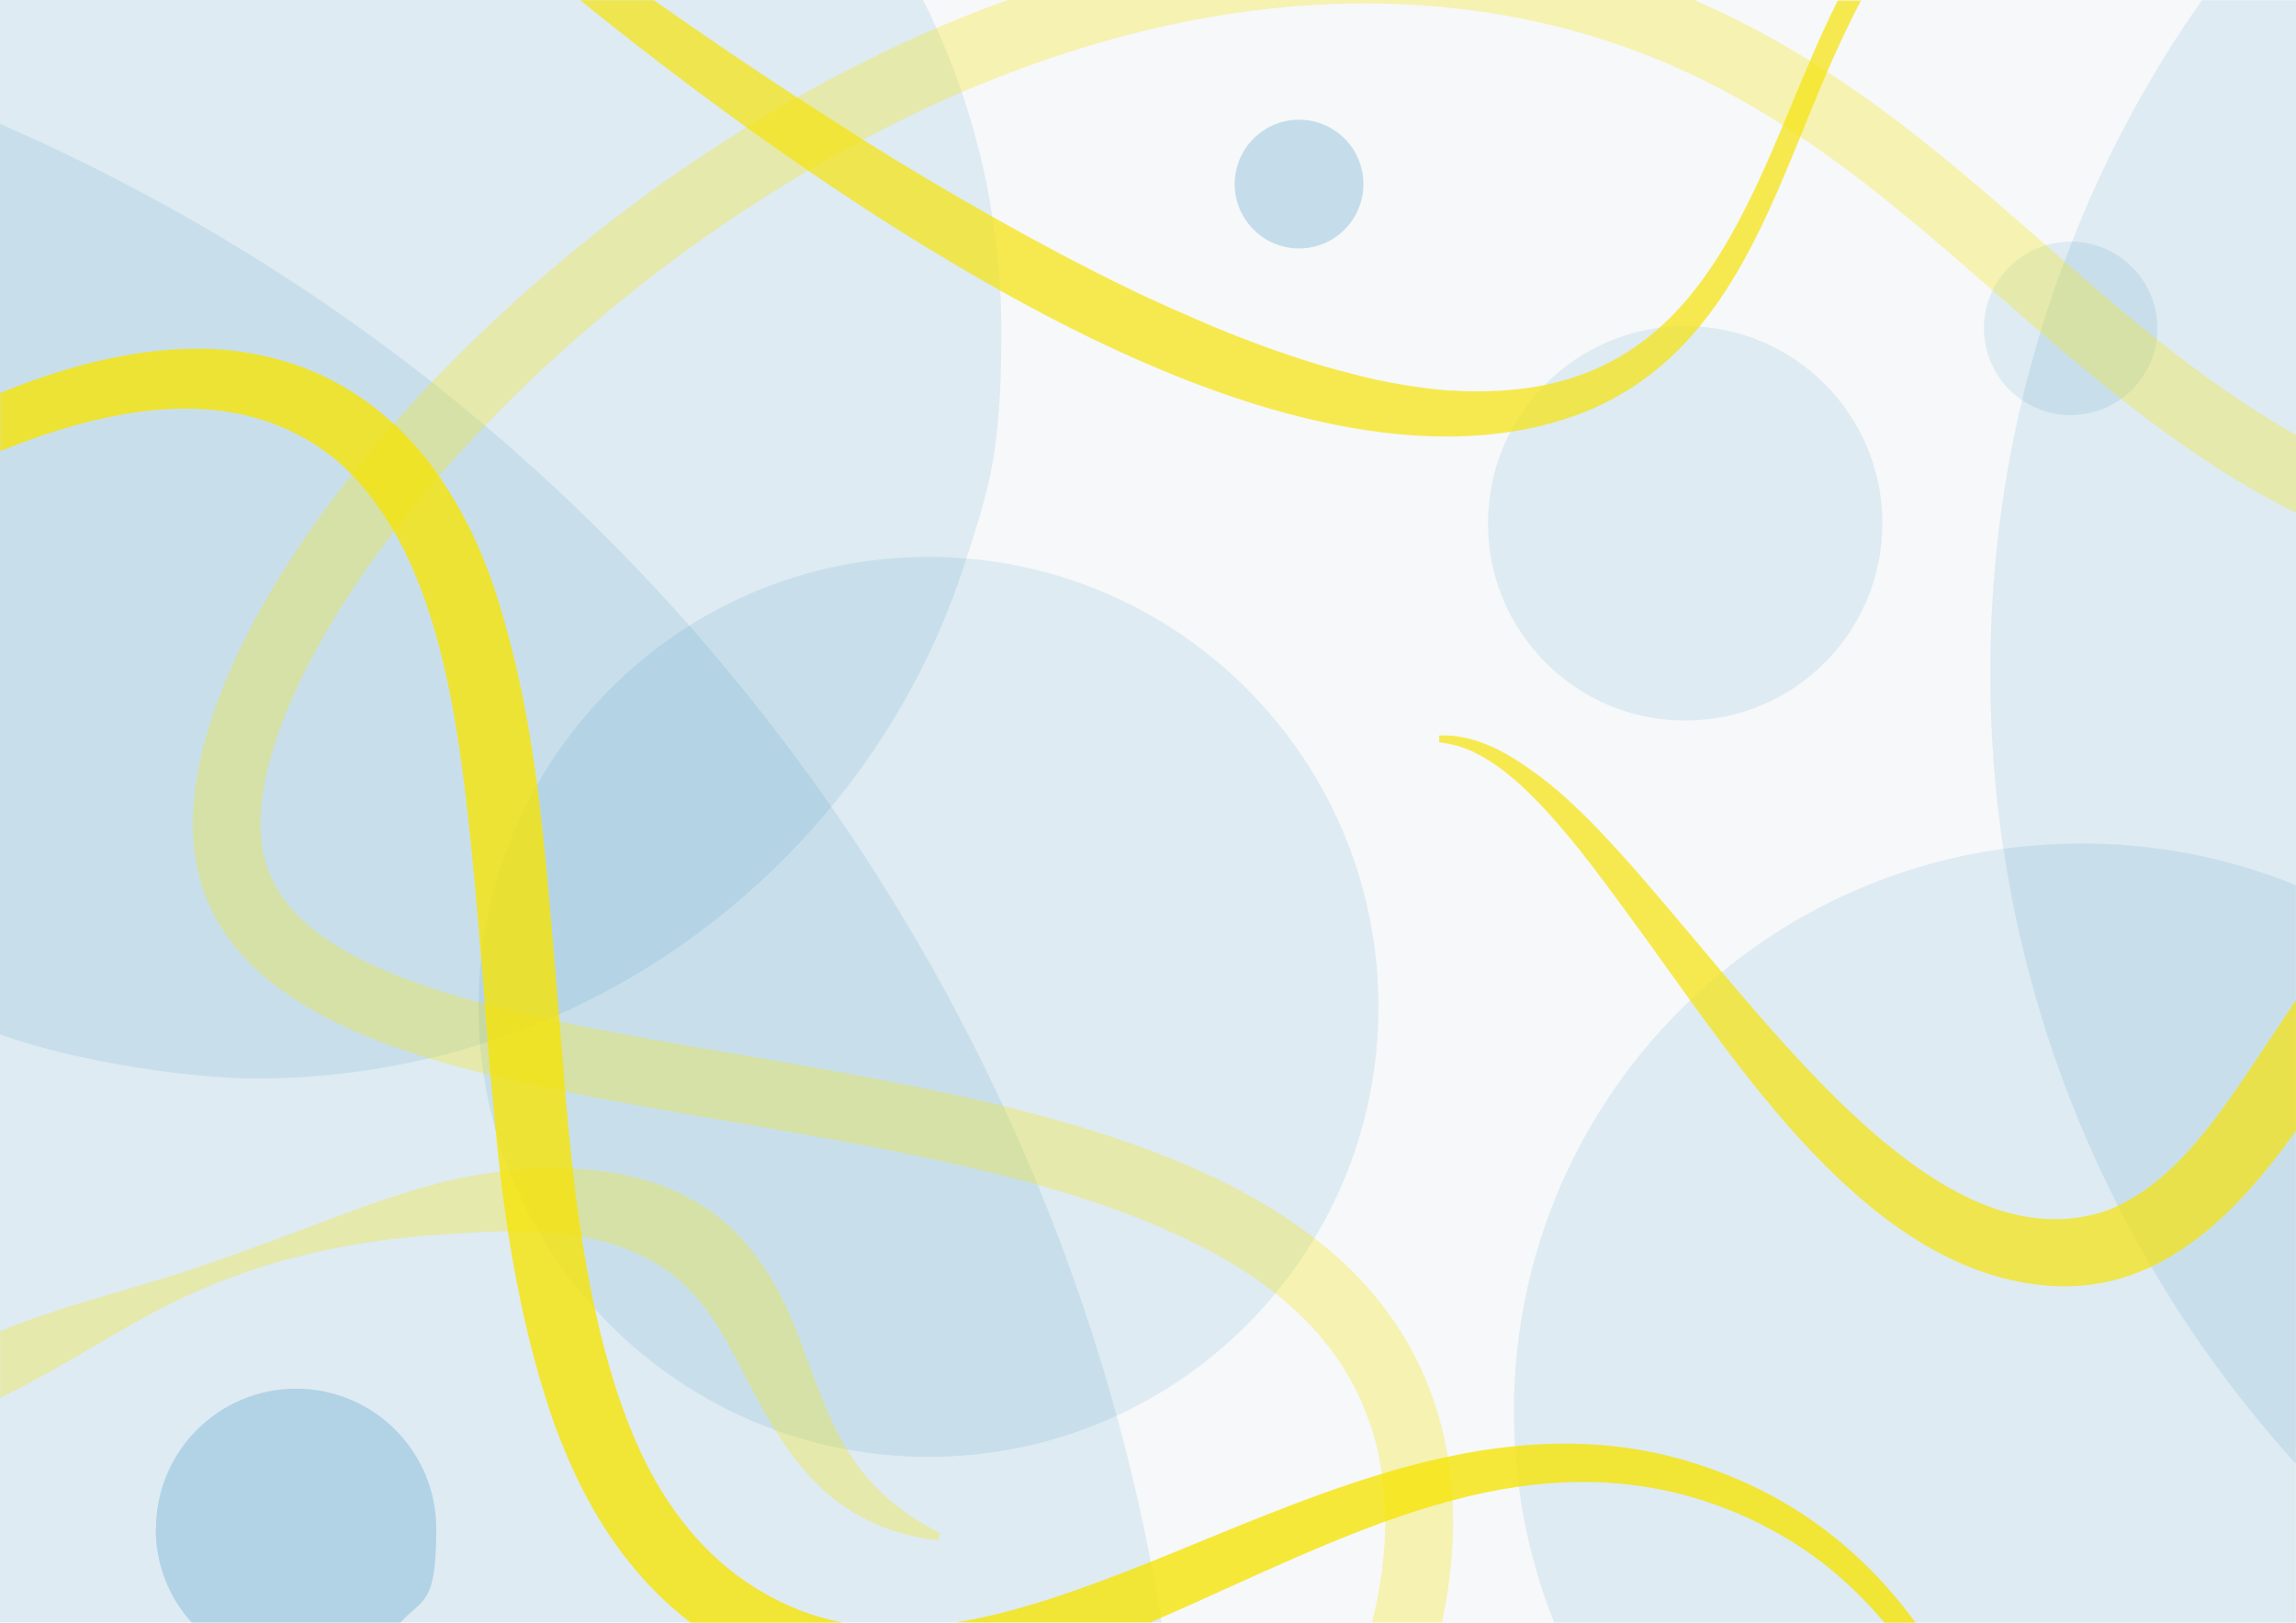
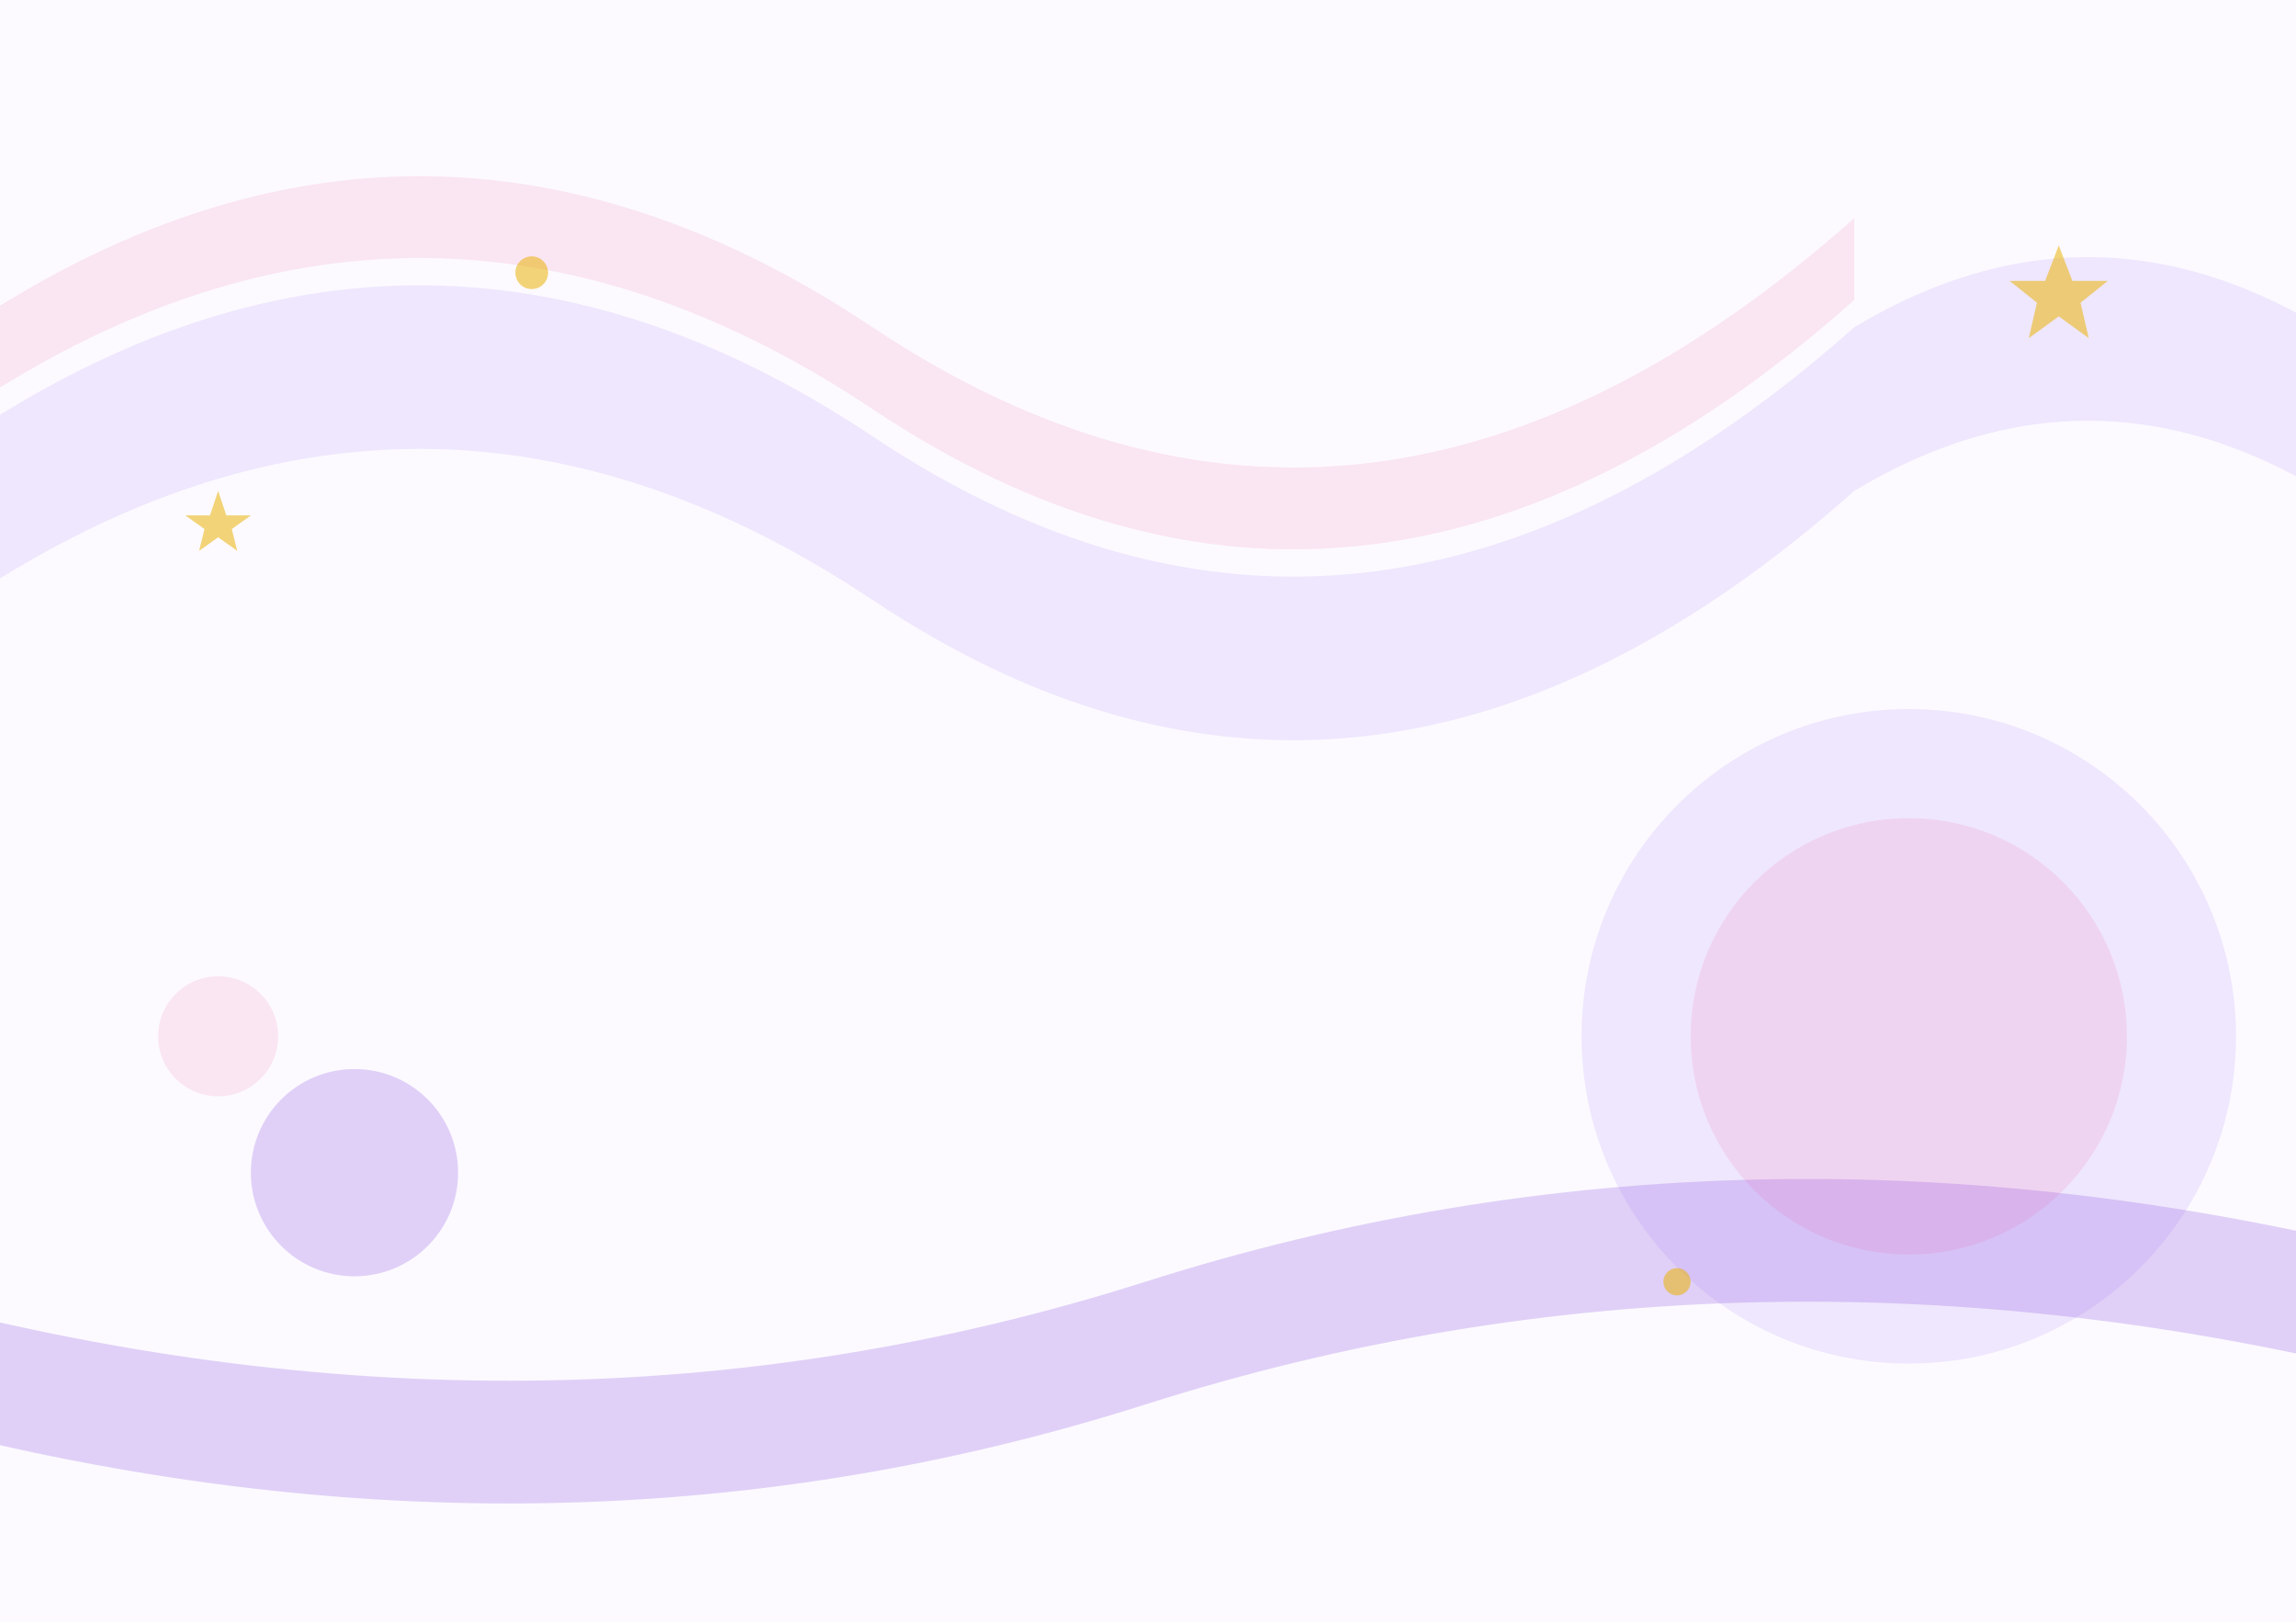
- <svg xmlns="http://www.w3.org/2000/svg" id="Layer_1" version="1.1" viewBox="0 0 842 595">
+ <svg xmlns="http://www.w3.org/2000/svg" viewBox="0 0 842 595">
  <defs>
    <style>
-       .st0 {
-         opacity: .1;
-       }
- 
-       .st0, .st1 {
-         isolation: isolate;
-       }
- 
-       .st1 {
-         opacity: .2;
-       }
- 
-       .st2 {
-         opacity: .8;
-       }
- 
-       .st3 {
-         opacity: .7;
-       }
- 
-       .st4 {
-         opacity: .3;
-       }
- 
-       .st5 {
-         fill: #0072b2;
-       }
- 
-       .st6 {
-         fill: #f6f8f9;
-       }
- 
-       .st7 {
-         fill: #f6e308;
-       }
+       .gy-bg { fill: #fcfaff; }
+       .gy-violet { fill: #7c3aed; opacity: .1; }
+       .gy-violet-strong { fill: #6d28d9; opacity: .2; }
+       .gy-pink { fill: #ec4899; opacity: .12; }
+       .gy-gold { fill: #eab308; opacity: .55; }
    </style>
  </defs>
-   <g>
-     <rect class="st6" width="842" height="595" />
-     <g class="st0">
-       <path class="st5" d="M425.9,594.9H0V45.4c56.1,24.5,109.4,56.1,158.4,94.7,6.6,5.2,13,10.5,19.4,15.9,26.5,22.4,51.5,46.9,75,73.4h0c18.4,20.9,35.8,43,52,66.3h0c4.3,6.2,8.6,12.5,12.7,18.9,19.2,29.5,36,60,50.4,91,4.5,9.7,8.7,19.4,12.8,29.2,11.4,27.7,21,55.8,28.8,84.3q5.2,19,0,0c4.9,17.8,9,35.6,12.5,53.5,1.3,6.9,2.6,13.8,3.7,20.7,0,.5.2,1,.3,1.6h0Z" />
-     </g>
-     <g class="st0">
-       <path class="st5" d="M841.9,324.6v270.4h-271.9c-6.3-15.7-10.7-32.4-13-49.8-.6-4.9-1.1-9.9-1.4-15-.2-4.2-.4-8.3-.4-12.6h0c0-59.3,24.8-112.8,64.5-150.7,3.7-3.6,7.6-7,11.6-10.3,28.9-23.8,64.3-39.9,103.1-45.3h0c9.5-1.3,19.2-2,29.1-2,27.7,0,54.1,5.4,78.3,15.2h.1Z" />
-     </g>
-     <g class="st0">
-       <path class="st5" d="M367.2,122.1c0,43.8-4.5,56.7-12.8,82.7h0c-10.6,33.7-27.6,64.5-49.5,91h0c-26.8,32.5-61,58.8-99.9,76.2-1.3.6-2.6,1.1-3.8,1.7-7.3,3.1-14.7,5.9-22.3,8.4-.9.3-1.7.6-2.6.8h-.1c-6.2,2-12.6,3.7-19,5.2h0c-20.4,4.8-41.6,7.4-63.4,7.4s-64.5-5.6-93.8-16.2h0V0h338.5c1.7,3.4,3.4,6.9,5,10.5,3.4,7.6,6.5,15.4,9.2,23.3,5,14.7,8.8,29.9,11.2,45.6,1.4,8.9,2.4,18,2.9,27.2.3,5.1.4,10.3.4,15.5Z" />
-     </g>
-     <g class="st0">
-       <circle class="st5" cx="340.5" cy="369.2" r="165" />
-     </g>
-     <g class="st0">
-       <circle class="st5" cx="618" cy="191.9" r="72.3" />
-     </g>
-     <g class="st0">
-       <circle class="st5" cx="759.4" cy="120.4" r="31.8" transform="translate(-8.7 85.4) rotate(-6.4)" />
-     </g>
-     <g class="st1">
-       <circle class="st5" cx="476.4" cy="67.5" r="23.6" />
-     </g>
-     <g class="st1">
-       <path class="st5" d="M57.2,560.6c0-28.4,23-51.4,51.4-51.4s51.4,23,51.4,51.4-5,25.3-13.2,34.4h-76.5c-8.2-9.1-13.2-21.1-13.2-34.4h0Z" />
-     </g>
-     <g class="st0">
-       <path class="st5" d="M842,0v536.8h0c-20.1-22.2-37.9-46.3-53.1-72.3-4.3-7.3-8.4-14.7-12.2-22.3-20.6-40.4-35-84.4-42-130.9h0c-3.2-21.2-4.8-42.7-4.8-64.7,0-34.4,4-67.7,11.6-99.7h0c2-8.5,4.3-16.9,6.8-25.2.4-1.4.8-2.7,1.3-4.1,2.3-7.2,4.7-14.4,7.4-21.5.9-2.3,1.8-4.7,2.7-7h0c12.4-31.7,28.5-61.6,47.8-89h34.8-.3Z" />
-     </g>
-   </g>
-   <g class="st3">
-     <path class="st7" d="M842,366.5v48.1h0c-14.5,20.4-31.6,39.8-53.1,49.9-11,5.1-23.1,7.9-36.7,7-55.8-3.5-98.5-57.8-132.3-104.6-7.6-10.5-14.8-20.7-21.5-29.8-9.8-13.4-19.6-26.9-30.7-39.1-8.3-9-17.2-17.6-28.3-22.7-3.7-1.6-7.6-2.7-11.6-3.1v-2.5c13.3-.6,25.5,6.5,35.8,14.2,20.3,14.6,43.2,43.4,68,72.7,43.3,51.3,92.1,104.5,141.6,87.1,1.2-.5,2.4-1,3.6-1.6,25.5-12.2,42.4-41.7,58.3-65,2.3-3.5,4.7-7,7-10.6h0c0-.1-.1,0-.1,0Z" />
-   </g>
-   <g class="st4">
-     <path class="st7" d="M344.8,562.4l-.7,2.4c-11.6-1.2-23.2-4.9-33.1-11.5-11.1-7-19.6-17.6-26.7-28.9-5.6-8.9-10.3-18.4-14.8-27-6.9-12.8-13.2-22.8-23.9-30.8-9.8-7.1-20.8-11.1-32.2-13.1-5.2-.9-10.5-1.5-15.8-1.8-3.7-.2-7.5-.2-11.3-.2-10.6.1-21.3,1-31.6,1.7-27.3,2.4-54.7,8.3-79.9,19.2-20.4,8.5-39,21-58.4,31.6-5.4,3-10.8,5.8-16.3,8.6v-24.5c23.3-9.6,48.1-15.2,71.9-23.2,15.9-5.4,31.6-11.3,47.3-17.2,15.8-6,32.3-12,48.9-15.6,4.9-1,10-1.9,15.2-2.5,1.1-.1,2.3-.3,3.5-.4,7.7-.8,15.5-1.1,23.3-.7,16.9.8,33.5,4.7,47.5,13.7,16.4,10.1,27.2,27.6,34,44.9,6.8,17.5,11.3,32,18.9,44.4,7.2,12,17.2,22,34.5,30.9h-.3Z" />
-   </g>
-   <g class="st2">
-     <path class="st7" d="M309.6,595h-56.3c-16.9-12.8-30.1-30.1-39.6-48.8-1.6-2.9-3.1-6.5-4.5-9.4-.6-1.3-2.4-5.8-3-7.1-1-2.5-1.9-5-2.8-7.2-8.1-23.2-13.4-46.9-17.1-70.9-1.1-7.3-2.1-14.6-2.9-21.9-.6-5.3-1.2-10.6-1.7-15.9-.6-6.4-1.2-12.7-1.8-19.1-.3-4.1-.7-8.2-1-12.3-.4-4.7-.7-9.3-1.1-14-.4-5.5-.8-11.1-1.3-16.6-.8-9.8-1.6-19.5-2.5-29.2-3.9-39.1-8.4-90.9-29.4-127.6-4.4-7.7-9.5-14.7-15.5-20.9-1.7-1.7-3.5-3.4-5.3-5-33.5-27.7-77.1-22.4-123.7-3.7v-21.3c26.2-10.7,52.7-17.3,78.5-16.1,27.2,1.6,49,11.8,66,27.6,6.1,5.7,11.6,12.1,16.5,19.2,9.6,13.7,16.9,29.7,22.1,47,6.7,21.7,10.9,43.9,13.8,66.2,3.1,23.6,4.9,47.4,6.9,71,.4,4.4.7,8.8,1.1,13.3,0,.8.1,1.7.2,2.5.7,8.7,1.4,17.3,2.1,26,.8,9.3,1.7,18.6,2.7,27.8.9,8.3,2,16.7,3.3,24.9,1.4,8.9,3,17.8,4.9,26.6,2.1,9.9,4.7,19.7,7.8,29.4,2.3,7,5.1,14.6,8.2,21.3,9.6,21.4,24.4,40.8,44.9,52.7,9.7,5.8,19.7,9.5,30,11.5h.5Z" />
-     <path class="st7" d="M702.5,595h-11.4c-10.2-12.1-22.1-22.7-35.9-30.9-16-9.6-33.9-16.2-52.4-19-15.4-2.4-30.7-2.1-45.8,0-8.2,1.2-16.4,2.9-24.5,5.1-8.4,2.2-16.6,4.9-24.8,7.8h0c-11,4-21.9,8.5-32.5,13.1-16.1,7-32.7,14.8-49.6,22.2-1.2.5-2.4,1-3.6,1.6h-72,.7c22.8-3.7,46.7-12.4,71.3-22.2,27.3-11,55.5-23.4,84.5-32.2,8-2.4,16.2-4.6,24.3-6.3,8.2-1.8,16.5-3.1,24.8-3.9,22.8-2.3,45.8-.6,69,7.3,34.4,11.6,59.1,31.9,77.9,57.4h0Z" />
-   </g>
-   <g class="st3">
-     <path class="st7" d="M682.6,0c-4.6,8.6-8.7,17.5-12.7,26.7-3.3,7.7-6.5,15.6-9.7,23.5-10.2,25-20.7,49.9-37,69.6-10.8,13.1-24.1,23.9-41.6,31.1-8.9,3.5-18.1,6-27.5,7.4-60.6,9.4-131.2-20.3-187.2-51.7-13-7.3-25.3-14.7-36.5-21.7-11.3-7.1-22.8-14.6-34.1-22.4-7.6-5.2-15.1-10.5-22.4-15.7h0C253.1,31.8,232.7,16.2,212.8.1h27c17.4,12.2,35,24.2,52.8,35.8,8,5.2,16,10.3,24,15.4,15.6,9.8,31.4,19.2,47.4,28.2,15.7,8.9,31.7,17.4,48,25.4,5.7,2.8,12.3,5.8,18,8.4,5.8,2.4,12.4,5.5,18.2,7.8,16.1,6.5,32.8,12.4,49.7,16.5,8.4,2.2,16.9,3.7,25.5,4.8,1.6.2,6.6.7,8,.8h1.6l3.2.2c11.4.4,21.5-.4,30.7-2.3,16.8-3.5,30.2-10.8,41.3-20.6h0c20.6-18.2,33.4-45.3,45.6-74.4,3.2-7.7,6.4-15.5,9.8-23.3.7-1.6,1.3-3.1,2-4.7,2.6-6,5.4-12,8.4-17.9h8.8l-.2-.2Z" />
-   </g>
-   <g class="st4">
-     <path class="st7" d="M842,159.9v28.2c-23.5-11.8-44.3-26.2-63.9-41.6-10.3-8.1-20.2-16.4-30-24.9-5.2-4.5-10.4-9-15.5-13.5-.6-.5-1.1-1-1.7-1.5-23.1-20.2-45.7-39.8-70.7-56.5-2.2-1.4-4.3-2.9-6.5-4.3-28.8-18.4-61-32.8-100.9-40-32.6-5.8-66.8-6.1-101.9-.7-32.2,4.9-65.3,14.6-98.2,28.7-.2,0-.5.2-.7.3-11.9,5.1-23.7,10.8-35.4,17.1-6.8,3.6-13.6,7.4-20.2,11.3-39.8,23.5-77.9,52.8-110.8,85.7-2.6,2.6-5.1,5.2-7.6,7.8-5.9,6.2-11.5,12.3-16.9,18.5-5.8,6.7-11.3,13.4-16.4,20.1-34.8,45.4-53.4,89.2-48.3,117.3,5.1,27.9,36.4,44,79.3,55.6.7.2,1.5.4,2.2.6,7.5,2,15.3,3.8,23.4,5.6,1.3.3,2.7.6,4,.9,20.8,4.4,43.2,8.2,66,12.1,32,5.5,65.2,11.2,96.8,18.9,43.5,10.7,84,25.2,114,48.5,23.5,18.2,40.5,41.8,47.5,73.1.5,2.3,1,4.6,1.3,6.9.9,5.3,1.5,10.6,1.8,16.1.7,14.2-.6,29.1-3.9,44.7h-25.6c3.2-12.9,4.8-25.2,4.8-36.9h0c0-6.1-.4-11.9-1.2-17.6-.4-2.6-.9-5.2-1.4-7.8-5.2-23.1-17.4-42.2-37.5-58.2-12.3-9.8-27.6-18.3-46.2-26-12.7-5.2-26.4-9.8-40.6-13.8-35.7-10-75.2-16.8-113.8-23.4-20.6-3.5-40.6-7-59.6-10.8s-18.7-3.9-27.5-6.1c-.8-.2-1.6-.4-2.5-.6-7-1.8-13.8-3.6-20.3-5.6h0c-5.3-1.6-10.5-3.4-15.5-5.2-41.7-15.4-64.6-37.2-70-66.7-6.7-36.9,14.8-89,57.4-142.6,4.9-6.1,10-12.3,15.4-18.5,4.5-5.1,9.1-10.2,13.9-15.2,3.1-3.2,6.2-6.4,9.4-9.6,29.6-29.6,65.7-58.9,106.1-83.8,6.1-3.8,12.3-7.4,18.6-11,16.4-9.3,33.5-17.8,51-25.3,8.8-3.8,17.7-7.3,26.7-10.5h250.1c15.4,6.6,29.7,14.2,43.2,22.6,2.2,1.3,4.4,2.7,6.5,4.1,29,18.8,54.2,40.9,79.1,62.7.4.3.8.7,1.2,1,2.2,1.9,4.4,3.8,6.5,5.7,11.3,9.9,22.6,19.5,34.2,28.8,16.2,12.9,32.9,24.8,51.1,35.1l-.3.2Z" />
+   <rect class="gy-bg" width="842" height="595" />
+   <path class="gy-violet" d="M-40,180 Q140,40 320,160 Q500,280 680,120 Q780,60 880,140 L880,200 Q780,120 680,180 Q500,340 320,220 Q140,100 -40,240 Z" />
+   <path class="gy-pink" d="M-40,140 Q140,0 320,120 Q500,240 680,80 L680,110 Q500,270 320,150 Q140,30 -40,170 Z" />
+   <path class="gy-violet-strong" d="M-40,475 Q200,540 420,470 Q640,400 880,460 L880,505 Q640,445 420,515 Q200,585 -40,520 Z" />
+   <circle class="gy-violet" cx="700" cy="380" r="120" />
+   <circle class="gy-pink" cx="700" cy="380" r="80" />
+   <circle class="gy-violet-strong" cx="130" cy="430" r="38" />
+   <circle class="gy-pink" cx="80" cy="380" r="22" />
+   <g class="gy-gold">
+     <polygon points="755,90 760,103 773,103 763,111 766,124 755,116 744,124 747,111 737,103 750,103" />
+     <polygon points="80,180 83,189 92,189 85,194 87,202 80,197 73,202 75,194 68,189 77,189" />
+     <circle cx="195" cy="100" r="6" />
+     <circle cx="615" cy="470" r="5" />
  </g>
</svg>
